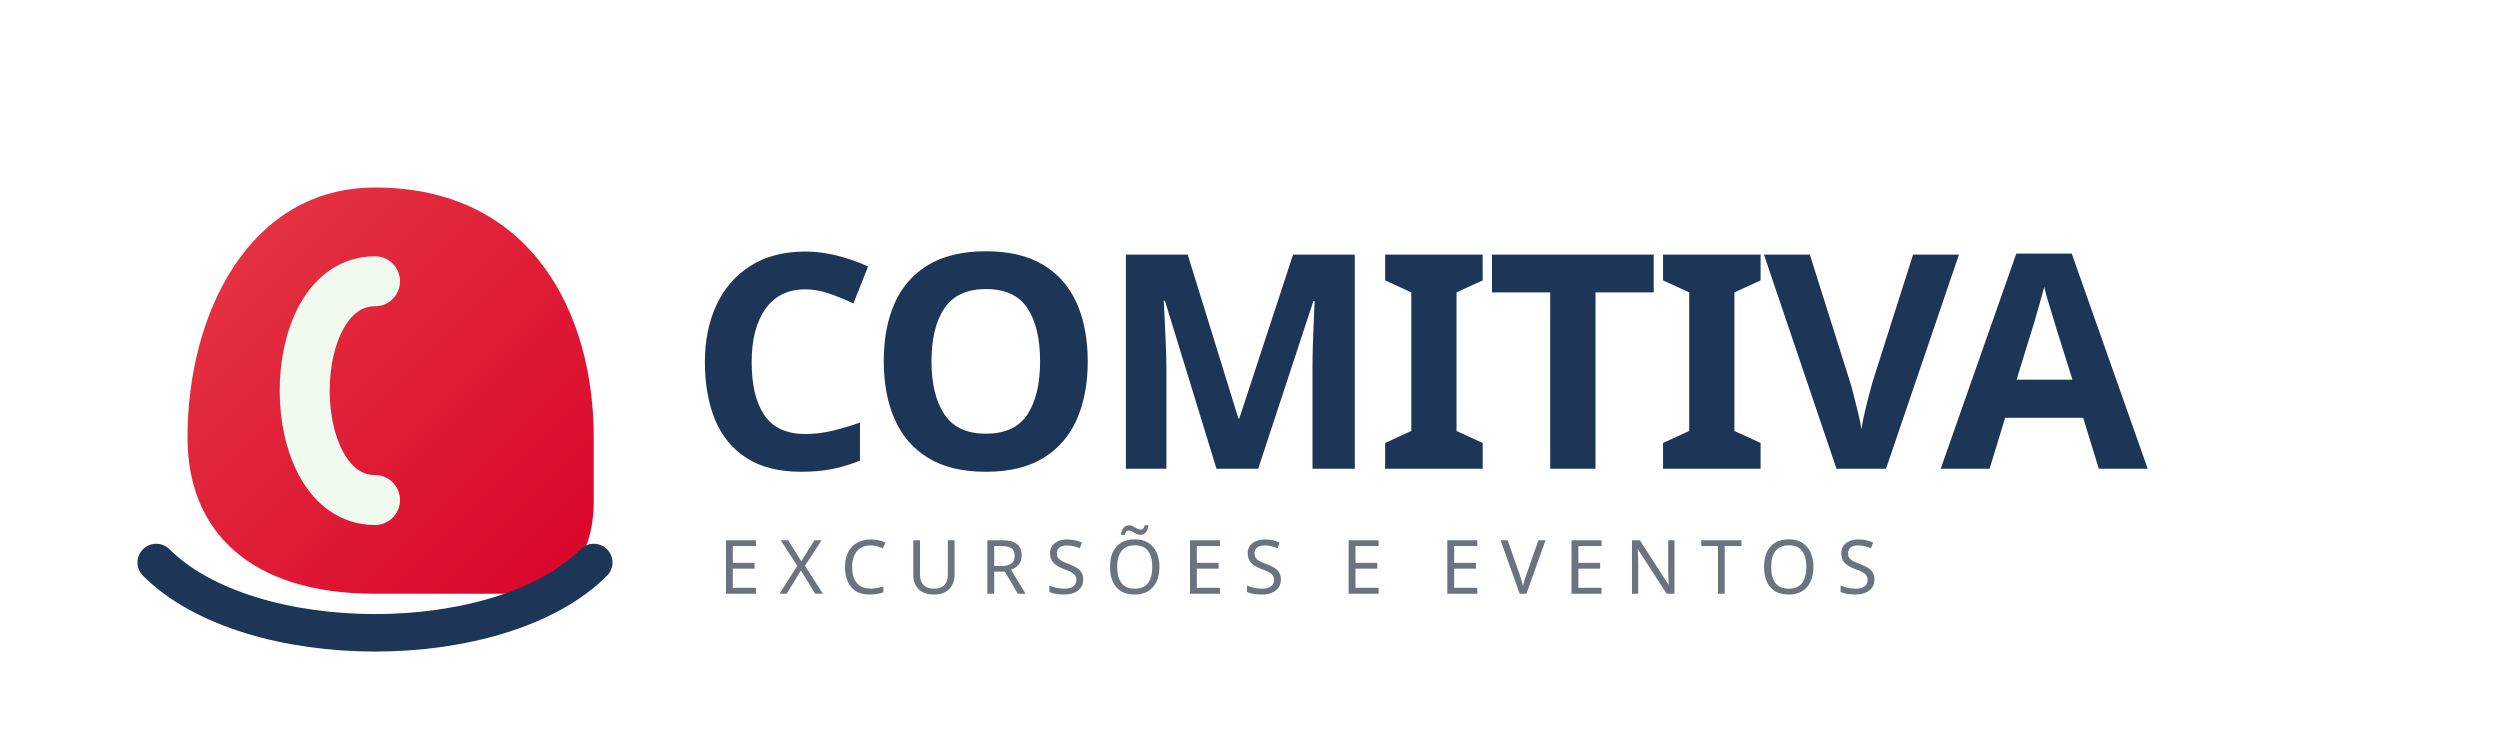
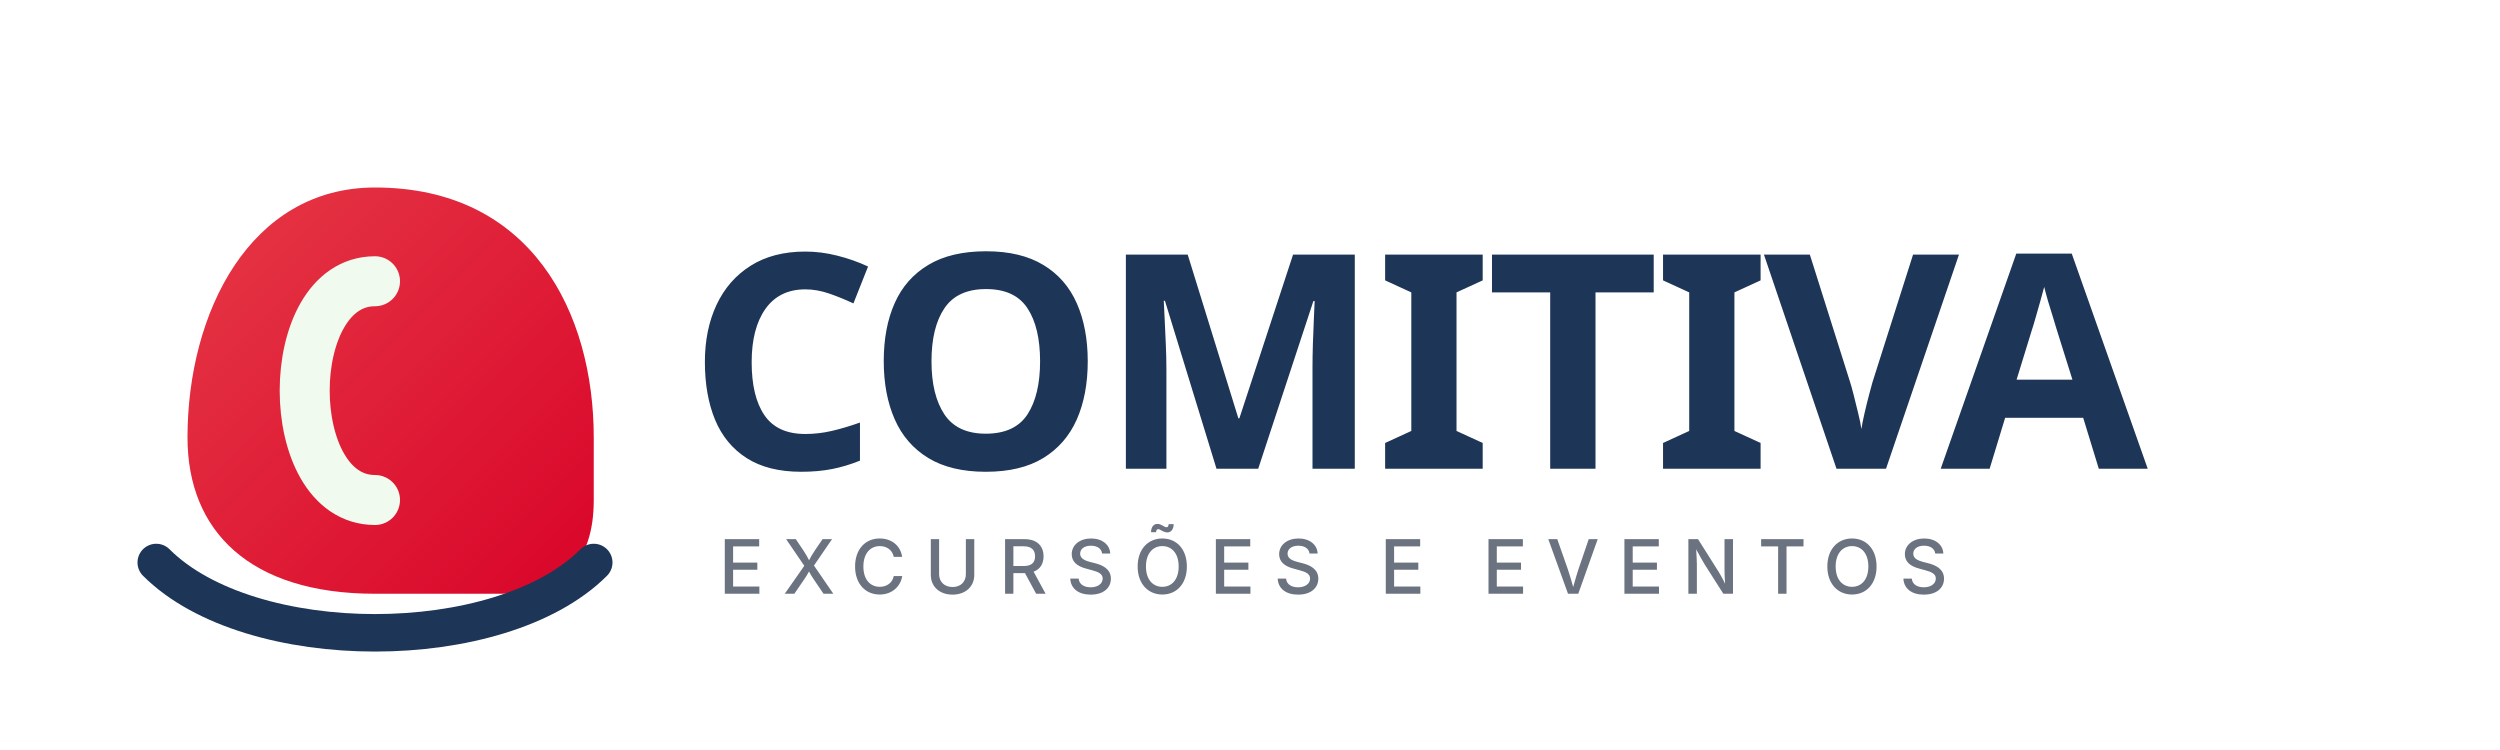
<svg xmlns="http://www.w3.org/2000/svg" viewBox="0 0 400 120" width="400" height="120">
  <defs>
    <linearGradient id="brandGrad" x1="0%" y1="0%" x2="100%" y2="100%">
      <stop offset="0%" stop-color="#E63946" />
      <stop offset="100%" stop-color="#D90429" />
    </linearGradient>
  </defs>
  <g transform="translate(20, 20)">
    <path d="M40 10 C20 10, 10 30, 10 50 C10 65, 20 75, 40 75 L60 75 C70 75, 75 70, 75 60 L75 50 C75 30, 65 10, 40 10 Z" fill="url(#brandGrad)" />
    <path d="M5 70 C20 85, 60 85, 75 70" fill="none" stroke="#1D3557" stroke-width="6" stroke-linecap="round" />
    <path d="M40 25 C25 25, 25 60, 40 60" fill="none" stroke="#F1FAEE" stroke-width="8" stroke-linecap="round" />
  </g>
-   <text x="110" y="75" font-family="Montserrat, sans-serif" font-weight="700" font-size="48" fill="#1D3557" letter-spacing="-1">COMITIVA</text>
-   <text x="115" y="95" font-family="Montserrat, sans-serif" font-weight="500" font-size="12" fill="#6B7280" letter-spacing="3">EXCURSÕES E EVENTOS</text>
+   <text x="110" y="75" font-family="Montserrat, sans-serif" font-weight="800" font-size="48" fill="#1D3557" letter-spacing="-1">COMITIVA</text>
+   <text x="115" y="95" font-family="Inter, sans-serif" font-weight="500" font-size="12" fill="#6B7280" letter-spacing="3">EXCURSÕES E EVENTOS</text>
</svg>
